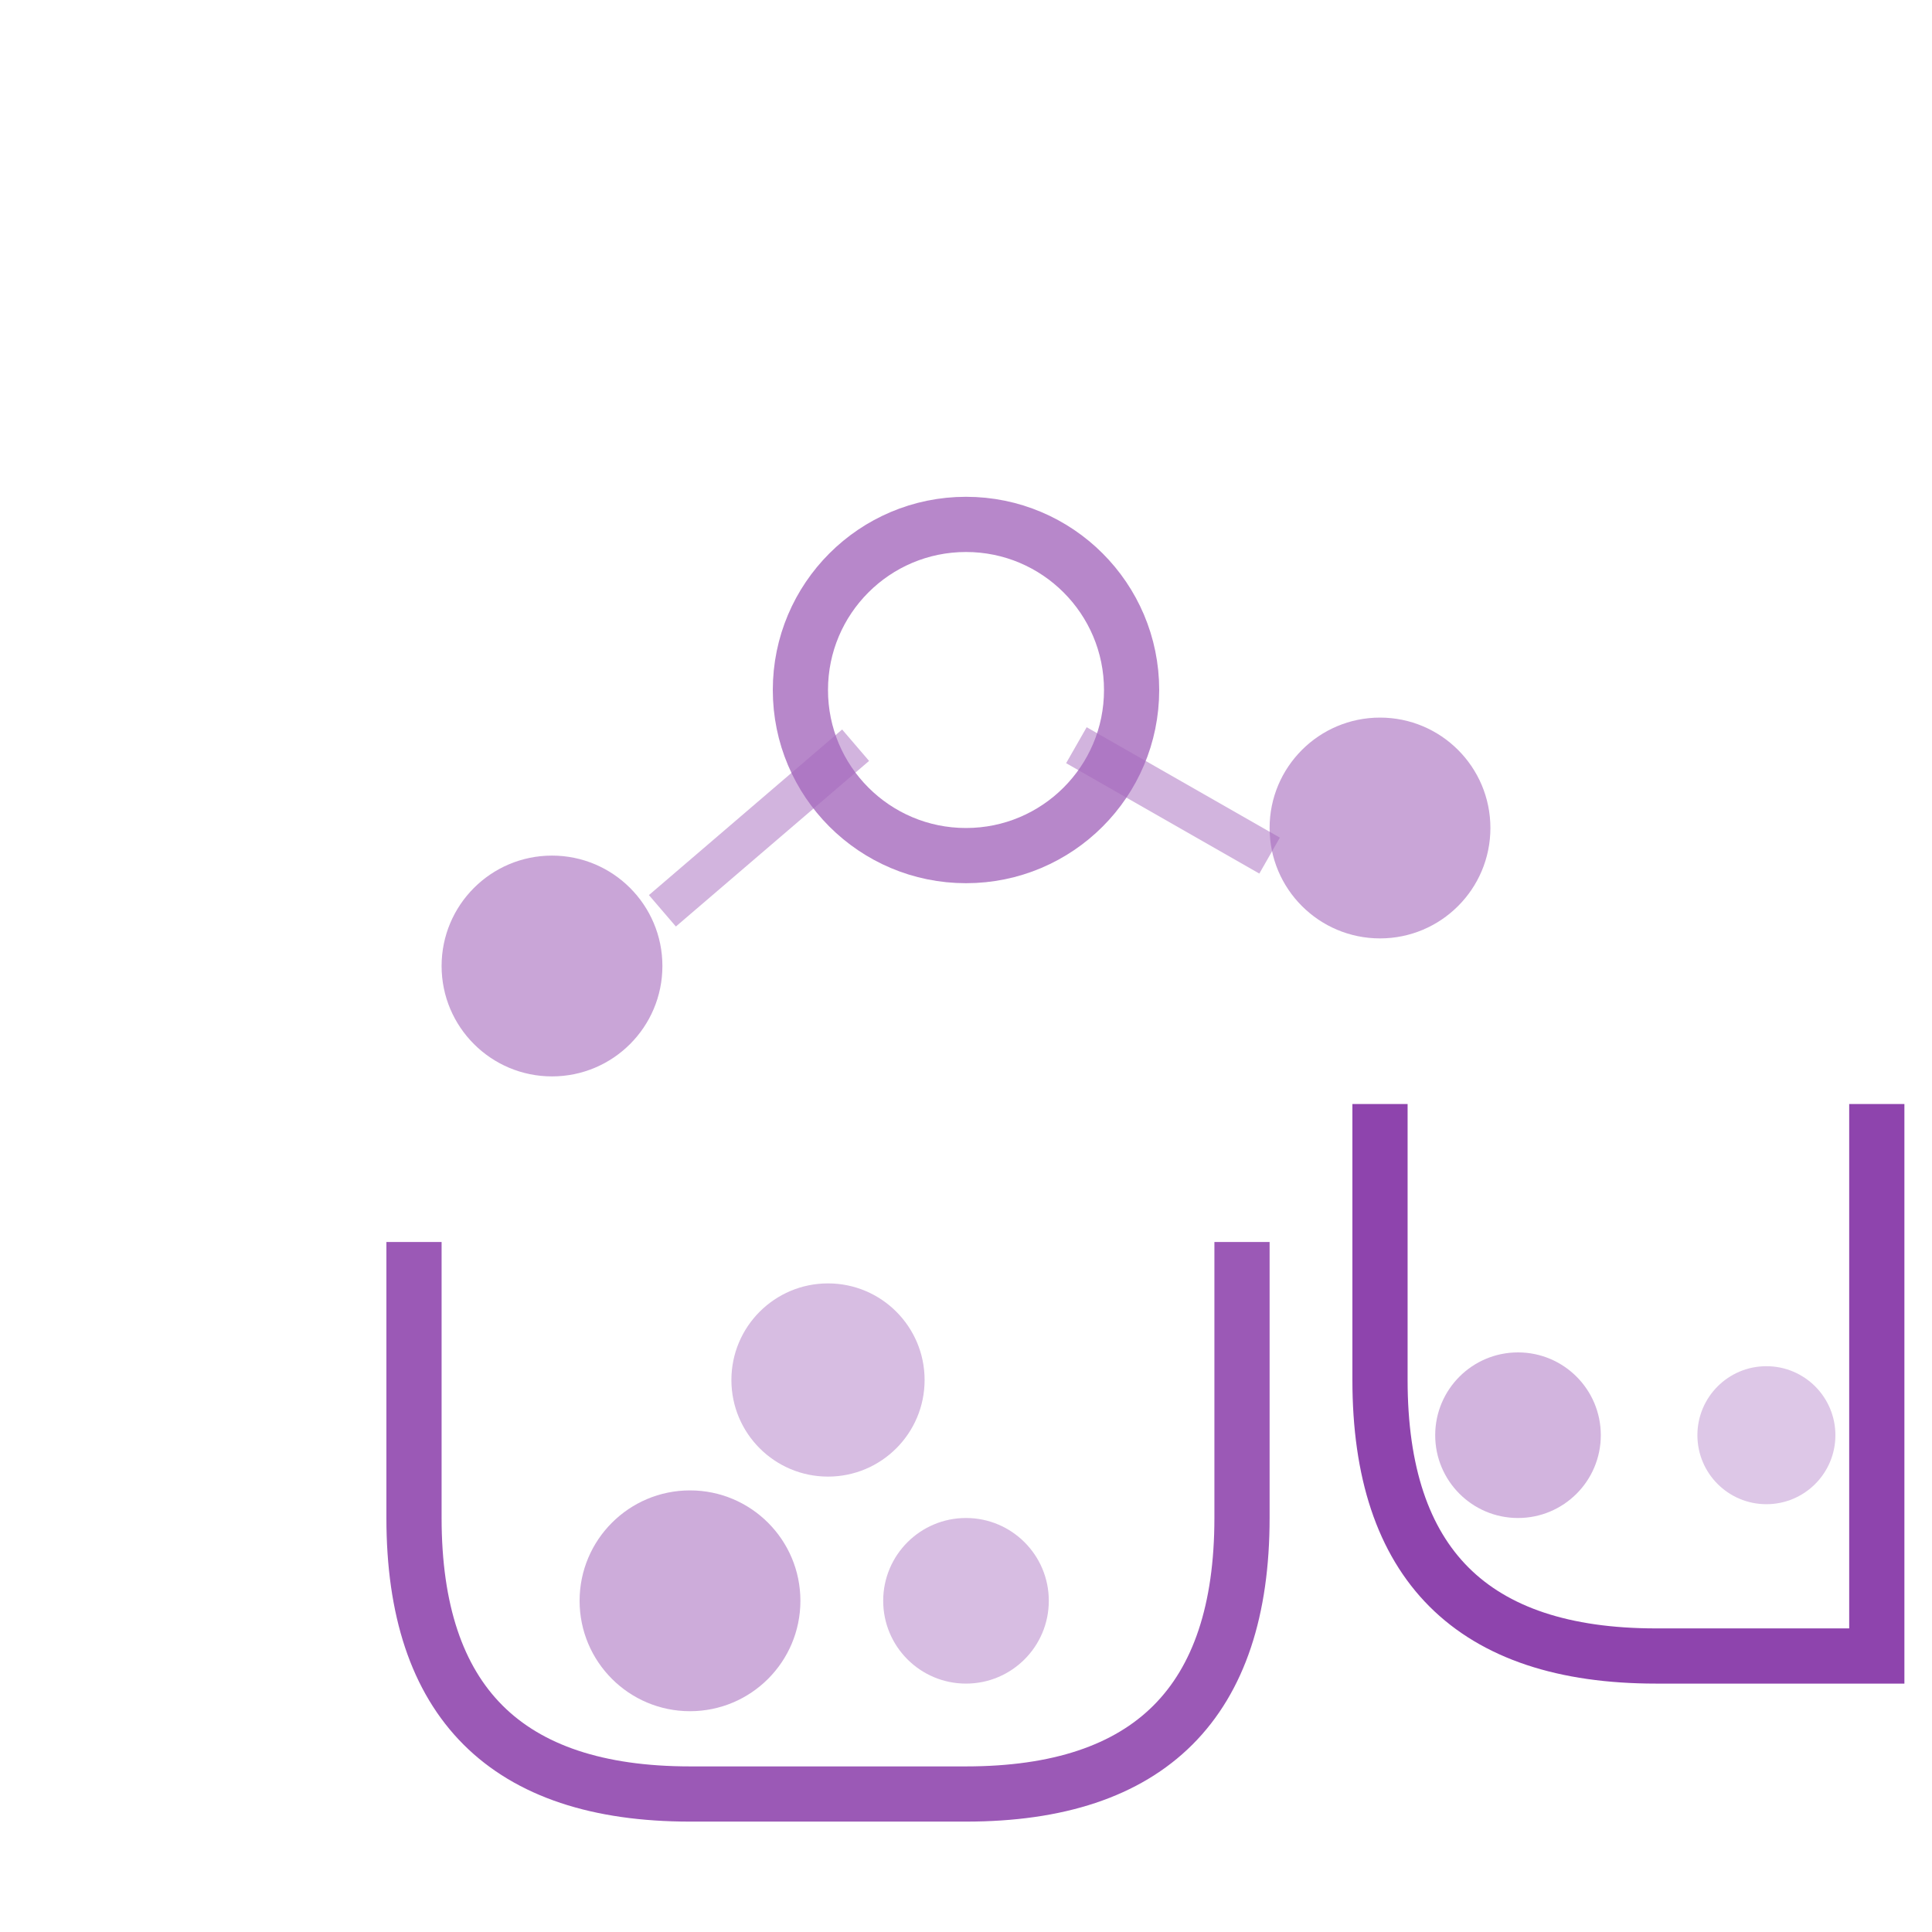
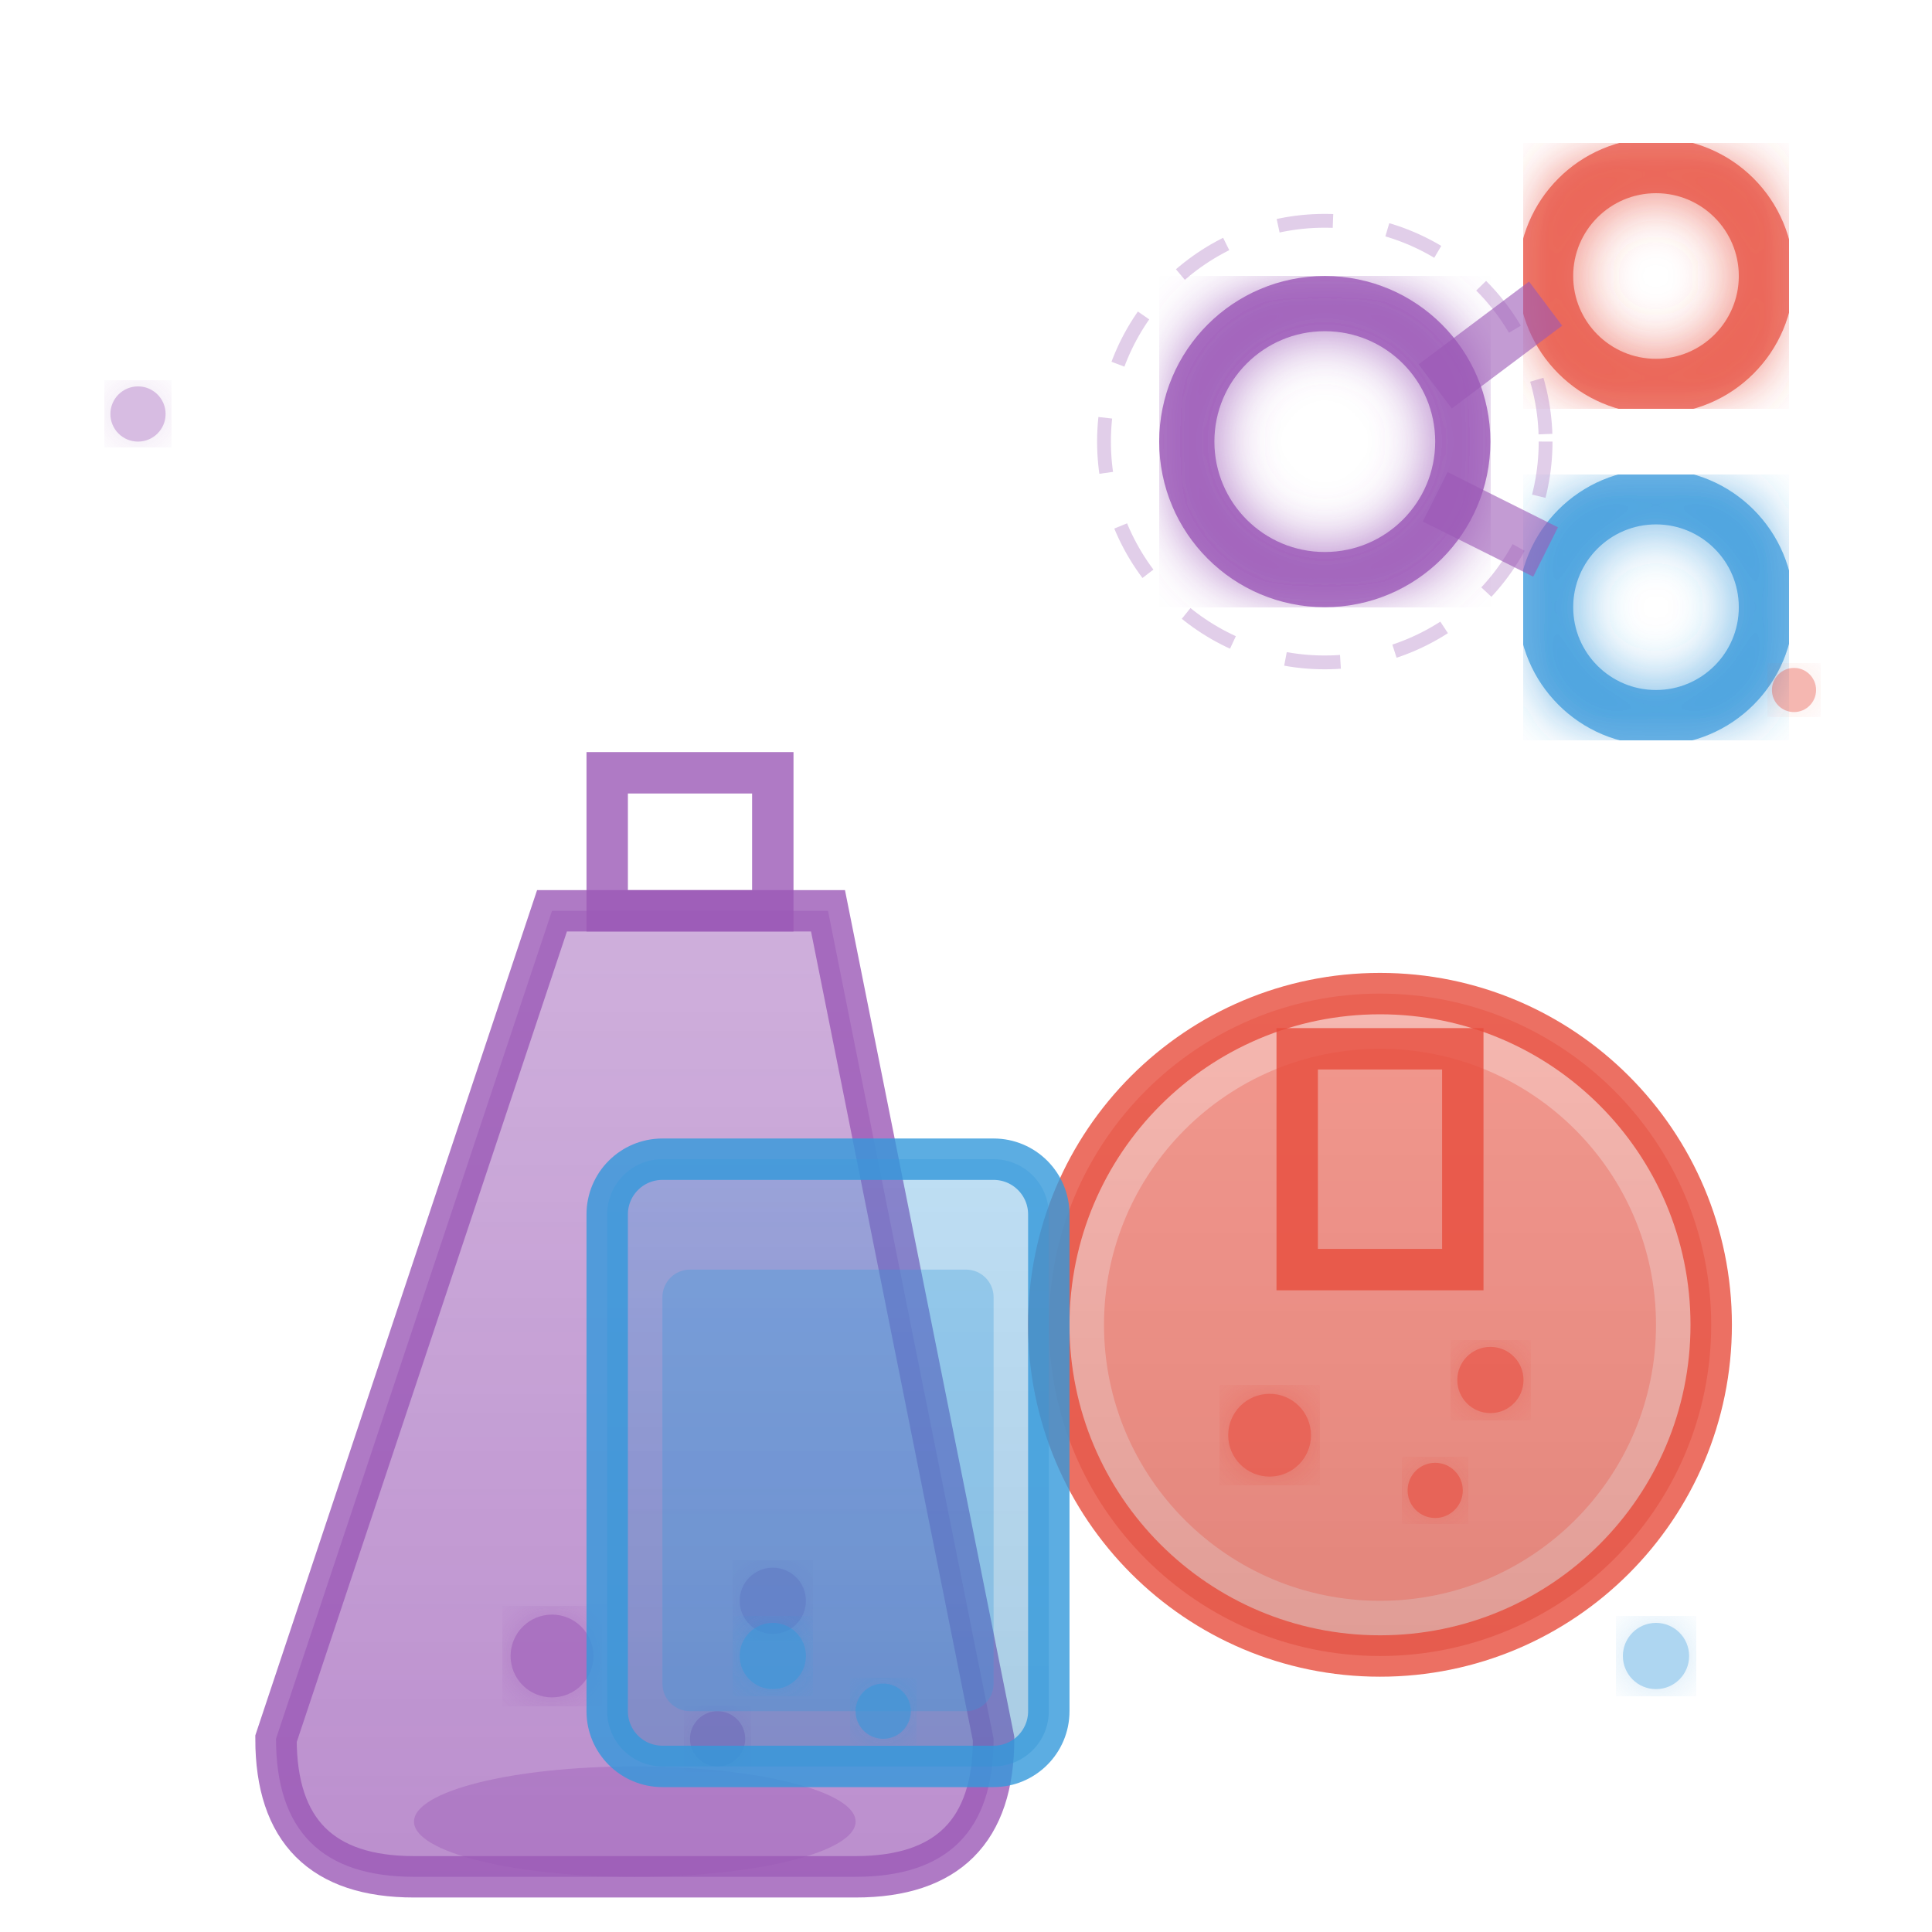
<svg xmlns="http://www.w3.org/2000/svg" viewBox="0 0 70 70">
  <defs>
-     <linearGradient id="chemGrad" x1="0%" y1="0%" x2="100%" y2="100%">
-       <stop offset="0%" style="stop-color:#9b59b6;stop-opacity:1" />
+     <linearGradient id="liquidGrad1" x1="0%" y1="0%" x2="0%" y2="100%">
+       <stop offset="0%" style="stop-color:#9b59b6;stop-opacity:0.8" />
      <stop offset="100%" style="stop-color:#8e44ad;stop-opacity:1" />
    </linearGradient>
+     <linearGradient id="liquidGrad2" x1="0%" y1="0%" x2="0%" y2="100%">
+       <stop offset="0%" style="stop-color:#e74c3c;stop-opacity:0.8" />
+       <stop offset="100%" style="stop-color:#c0392b;stop-opacity:1" />
+     </linearGradient>
+     <linearGradient id="liquidGrad3" x1="0%" y1="0%" x2="0%" y2="100%">
+       <stop offset="0%" style="stop-color:#3498db;stop-opacity:0.8" />
+       <stop offset="100%" style="stop-color:#2980b9;stop-opacity:1" />
+     </linearGradient>
+     <linearGradient id="glassGrad" x1="0%" y1="0%" x2="100%" y2="100%">
+       <stop offset="0%" style="stop-color:#ffffff;stop-opacity:0.3" />
+       <stop offset="50%" style="stop-color:#ffffff;stop-opacity:0.1" />
+       <stop offset="100%" style="stop-color:#ffffff;stop-opacity:0.2" />
+     </linearGradient>
+     <filter id="bubbleGlow">
+       <feGaussianBlur stdDeviation="1" result="coloredBlur" />
+       <feMerge>
+         <feMergeNode in="coloredBlur" />
+         <feMergeNode in="SourceGraphic" />
+       </feMerge>
+     </filter>
  </defs>
-   <g>
-     <path d="M15 45 L15 55 Q15 65, 25 65 L35 65 Q45 65, 45 55 L45 45" fill="none" stroke="#9b59b6" stroke-width="2">
-       <animate attributeName="opacity" values="0.6;1;0.6" dur="3s" repeatCount="indefinite" />
-     </path>
-     <circle cx="25" cy="58" r="4" fill="#9b59b6" opacity="0.5">
-       <animate attributeName="cy" values="58;52;58" dur="2s" repeatCount="indefinite" />
+   <g transform="translate(8, 28)">
+     <path d="M12 5 L22 5 L28 35 Q28 40, 23 40 L7 40 Q2 40, 2 35 Z" fill="url(#liquidGrad1)" opacity="0.6" />
+     <path d="M12 5 L22 5 L28 35 Q28 40, 23 40 L7 40 Q2 40, 2 35 Z" fill="none" stroke="#9b59b6" stroke-width="1.5" stroke-opacity="0.8" />
+     <rect x="14" y="0" width="6" height="5" fill="none" stroke="#9b59b6" stroke-width="1.5" stroke-opacity="0.8" />
+     <ellipse cx="15" cy="38" rx="8" ry="2" fill="#9b59b6" opacity="0.4" />
+     <circle cx="12" cy="32" r="1.5" fill="#9b59b6" opacity="0.6" filter="url(#bubbleGlow)">
+       <animate attributeName="cy" values="32;28;24;20" dur="2s" repeatCount="indefinite" />
+       <animate attributeName="opacity" values="0.6;0.4;0.2;0" dur="2s" repeatCount="indefinite" />
    </circle>
-     <circle cx="35" cy="58" r="3" fill="#9b59b6" opacity="0.4">
-       <animate attributeName="cy" values="58;50;58" dur="2.5s" repeatCount="indefinite" />
+     <circle cx="18" cy="35" r="1" fill="#9b59b6" opacity="0.6" filter="url(#bubbleGlow)">
+       <animate attributeName="cy" values="35;31;27;23" dur="2.5s" repeatCount="indefinite" begin="0.5s" />
+       <animate attributeName="opacity" values="0.6;0.4;0.2;0" dur="2.5s" repeatCount="indefinite" begin="0.5s" />
    </circle>
-     <circle cx="30" cy="50" r="3.5" fill="#9b59b6" opacity="0.4">
-       <animate attributeName="cy" values="50;44;50" dur="2.2s" repeatCount="indefinite" />
+     <circle cx="20" cy="30" r="1.2" fill="#9b59b6" opacity="0.6" filter="url(#bubbleGlow)">
+       <animate attributeName="cy" values="30;26;22;18" dur="1.8s" repeatCount="indefinite" begin="1s" />
+       <animate attributeName="opacity" values="0.6;0.4;0.2;0" dur="1.8s" repeatCount="indefinite" begin="1s" />
    </circle>
  </g>
-   <g>
-     <path d="M50 40 L50 50 Q50 60, 60 60 L68 60 Q68 60, 68 50 L68 40" fill="none" stroke="#8e44ad" stroke-width="2">
-       <animate attributeName="opacity" values="0.5;0.9;0.5" dur="4s" repeatCount="indefinite" />
-     </path>
-     <circle cx="55" cy="52" r="3" fill="#8e44ad" opacity="0.4">
-       <animate attributeName="cy" values="52;46;52" dur="2.3s" repeatCount="indefinite" />
+   <g transform="translate(38, 30)">
+     <circle cx="12" cy="18" r="12" fill="url(#liquidGrad2)" opacity="0.5" />
+     <circle cx="12" cy="18" r="12" fill="none" stroke="#e74c3c" stroke-width="1.5" stroke-opacity="0.8" />
+     <rect x="9" y="8" width="6" height="8" fill="none" stroke="#e74c3c" stroke-width="1.5" stroke-opacity="0.8" />
+     <ellipse cx="12" cy="18" rx="10" ry="10" fill="#e74c3c" opacity="0.3" />
+     <circle cx="8" cy="22" r="1.5" fill="#e74c3c" opacity="0.6" filter="url(#bubbleGlow)">
+       <animate attributeName="cy" values="22;18;14;10" dur="2.2s" repeatCount="indefinite" />
+       <animate attributeName="opacity" values="0.6;0.4;0.2;0" dur="2.2s" repeatCount="indefinite" />
    </circle>
-     <circle cx="64" cy="52" r="2.5" fill="#8e44ad" opacity="0.3">
-       <animate attributeName="cy" values="52;48;52" dur="2.7s" repeatCount="indefinite" />
+     <circle cx="14" cy="24" r="1" fill="#e74c3c" opacity="0.6" filter="url(#bubbleGlow)">
+       <animate attributeName="cy" values="24;20;16;12" dur="1.8s" repeatCount="indefinite" begin="0.7s" />
+       <animate attributeName="opacity" values="0.6;0.4;0.2;0" dur="1.8s" repeatCount="indefinite" begin="0.7s" />
+     </circle>
+     <circle cx="16" cy="20" r="1.2" fill="#e74c3c" opacity="0.6" filter="url(#bubbleGlow)">
+       <animate attributeName="cy" values="20;16;12;8" dur="2s" repeatCount="indefinite" begin="1.2s" />
+       <animate attributeName="opacity" values="0.6;0.4;0.2;0" dur="2s" repeatCount="indefinite" begin="1.2s" />
    </circle>
  </g>
-   <circle cx="35" cy="25" r="6" fill="none" stroke="#a569bd" stroke-width="2" opacity="0.8" />
-   <circle cx="20" cy="35" r="4" fill="#a569bd" opacity="0.6" />
-   <circle cx="50" cy="30" r="4" fill="#a569bd" opacity="0.6" />
-   <line x1="24" y1="33" x2="31" y2="27" stroke="#a569bd" stroke-width="1.5" opacity="0.5" />
-   <line x1="39" y1="27" x2="46" y2="31" stroke="#a569bd" stroke-width="1.5" opacity="0.5" />
+   <g transform="translate(22, 42)">
+     <rect x="0" y="0" width="16" height="22" rx="2" fill="url(#liquidGrad3)" opacity="0.4" />
+     <rect x="0" y="0" width="16" height="22" rx="2" fill="none" stroke="#3498db" stroke-width="1.5" stroke-opacity="0.8" />
+     <rect x="2" y="4" width="12" height="16" rx="1" fill="#3498db" opacity="0.3" />
+     <circle cx="6" cy="18" r="1.2" fill="#3498db" opacity="0.6" filter="url(#bubbleGlow)">
+       <animate attributeName="cy" values="18;14;10;6" dur="2.3s" repeatCount="indefinite" />
+       <animate attributeName="opacity" values="0.6;0.4;0.2;0" dur="2.3s" repeatCount="indefinite" />
+     </circle>
+     <circle cx="10" cy="20" r="1" fill="#3498db" opacity="0.6" filter="url(#bubbleGlow)">
+       <animate attributeName="cy" values="20;16;12;8" dur="1.9s" repeatCount="indefinite" begin="0.8s" />
+       <animate attributeName="opacity" values="0.6;0.4;0.2;0" dur="1.9s" repeatCount="indefinite" begin="0.8s" />
+     </circle>
+   </g>
+   <g transform="translate(48, 8)">
+     <circle cx="0" cy="8" r="5" fill="none" stroke="#9b59b6" stroke-width="2" stroke-opacity="0.8" filter="url(#bubbleGlow)" />
+     <circle cx="12" cy="2" r="4" fill="none" stroke="#e74c3c" stroke-width="2" stroke-opacity="0.7" filter="url(#bubbleGlow)" />
+     <circle cx="12" cy="14" r="4" fill="none" stroke="#3498db" stroke-width="2" stroke-opacity="0.7" filter="url(#bubbleGlow)" />
+     <line x1="4" y1="6" x2="8" y2="3" stroke="#9b59b6" stroke-width="2" stroke-opacity="0.6" />
+     <line x1="4" y1="10" x2="8" y2="12" stroke="#9b59b6" stroke-width="2" stroke-opacity="0.6" />
+     <ellipse cx="0" cy="8" rx="8" ry="8" fill="none" stroke="#9b59b6" stroke-width="0.5" stroke-dasharray="2,2" opacity="0.3">
+       <animateTransform attributeName="transform" type="rotate" from="0 0 8" to="360 0 8" dur="8s" repeatCount="indefinite" />
+     </ellipse>
+   </g>
+   <circle cx="5" cy="15" r="1" fill="#9b59b6" opacity="0.4" filter="url(#bubbleGlow)">
+     <animate attributeName="cy" values="15;10;5" dur="3s" repeatCount="indefinite" />
+     <animate attributeName="opacity" values="0.4;0.2;0" dur="3s" repeatCount="indefinite" />
+   </circle>
+   <circle cx="65" cy="25" r="0.8" fill="#e74c3c" opacity="0.4" filter="url(#bubbleGlow)">
+     <animate attributeName="cy" values="25;20;15" dur="2.5s" repeatCount="indefinite" />
+     <animate attributeName="opacity" values="0.4;0.2;0" dur="2.5s" repeatCount="indefinite" />
+   </circle>
+   <circle cx="60" cy="60" r="1.2" fill="#3498db" opacity="0.4" filter="url(#bubbleGlow)">
+     <animate attributeName="cy" values="60;55;50" dur="2.8s" repeatCount="indefinite" />
+     <animate attributeName="opacity" values="0.4;0.2;0" dur="2.8s" repeatCount="indefinite" />
+   </circle>
</svg>
